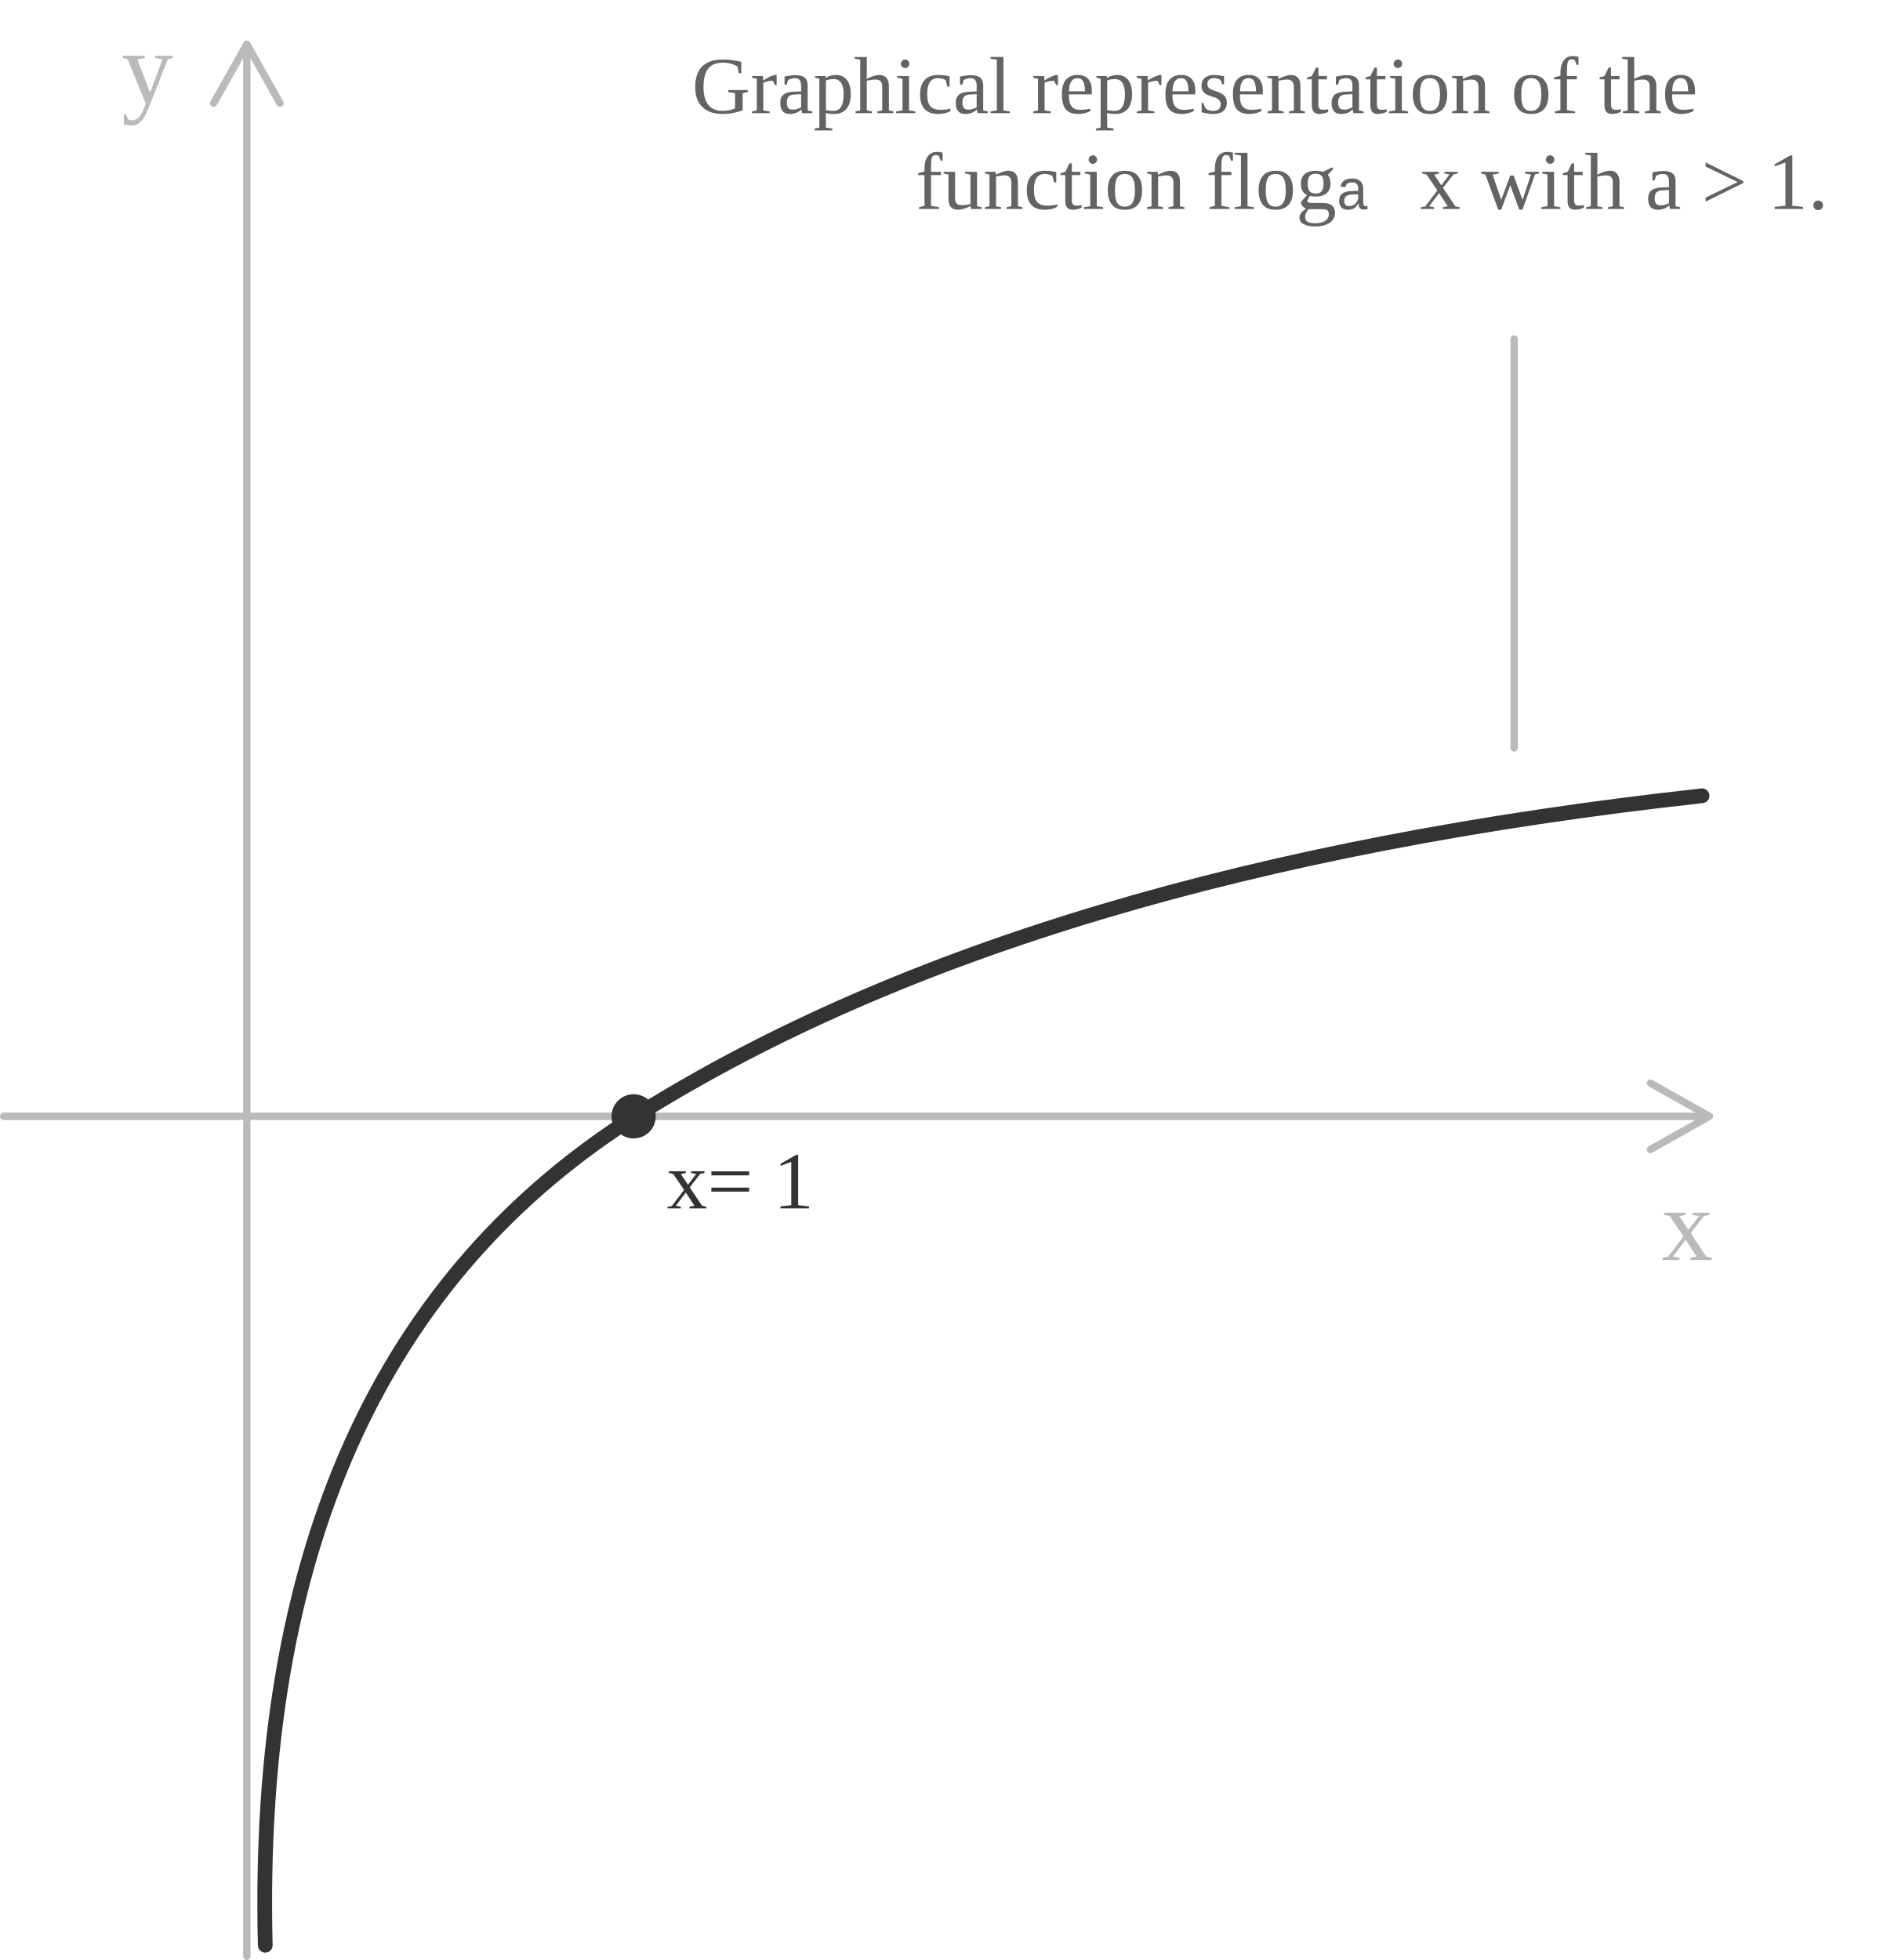
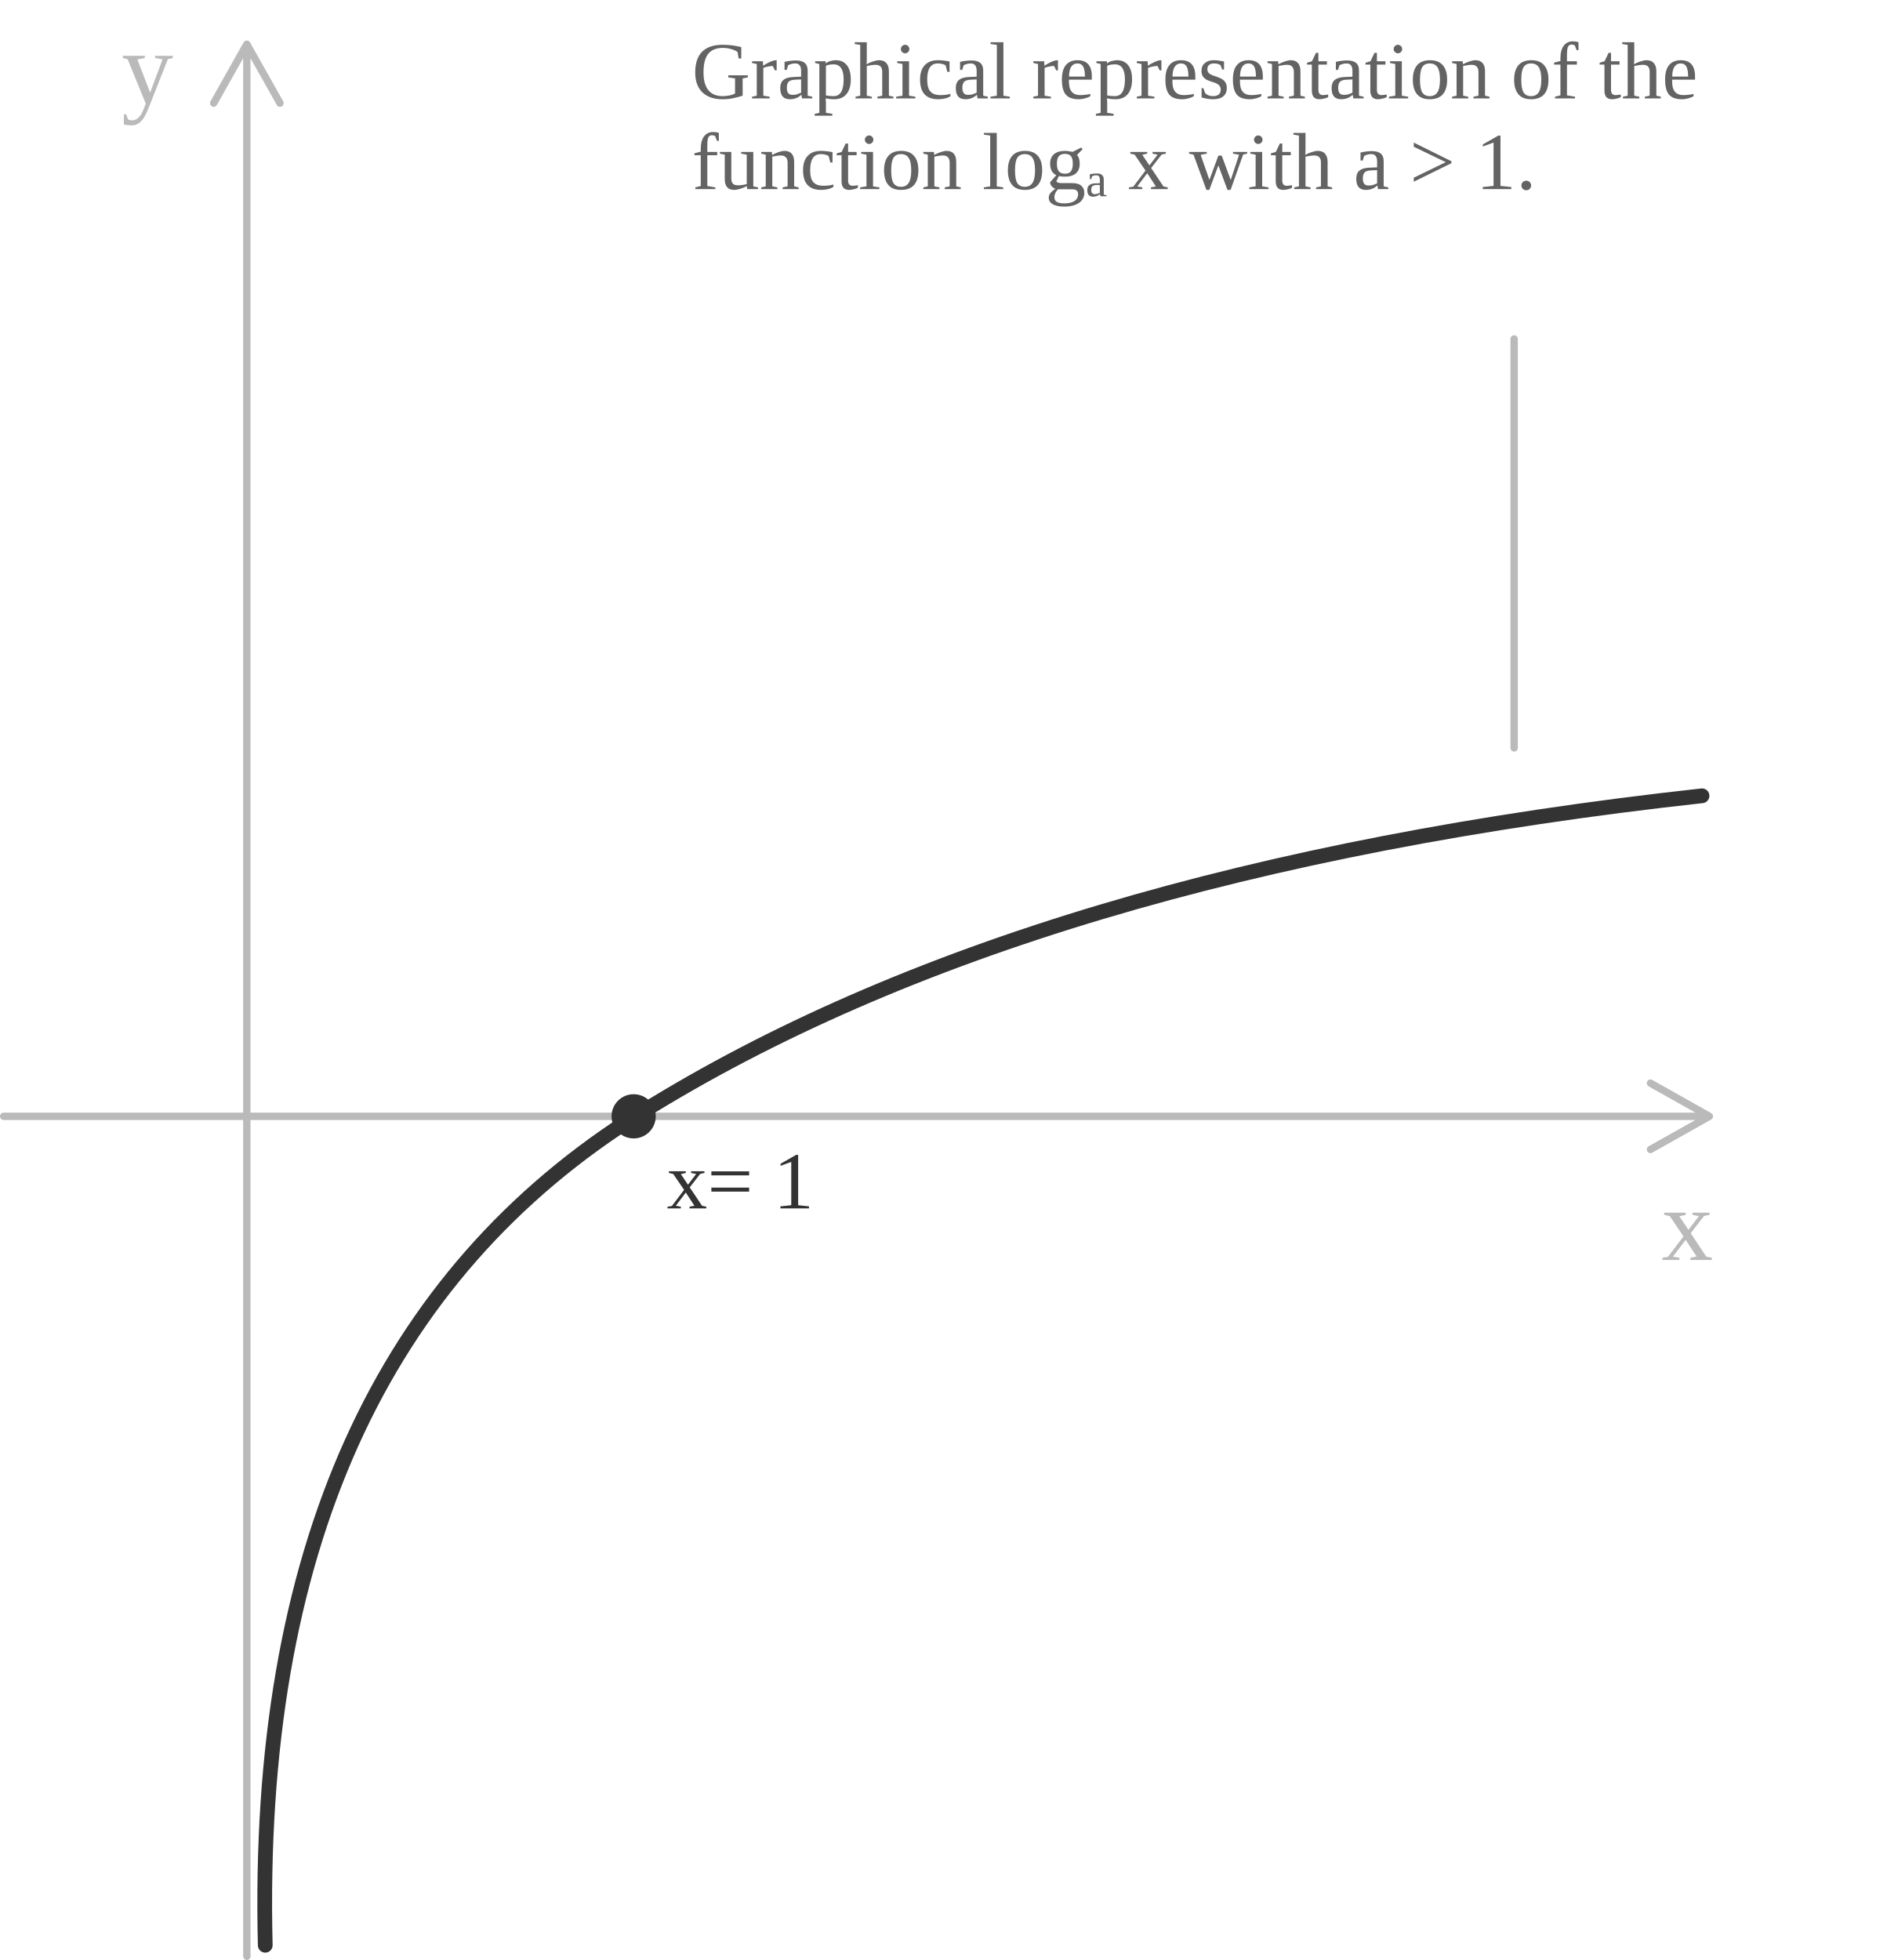
<svg xmlns="http://www.w3.org/2000/svg" width="256px" height="266px" viewBox="0 0 256 266" version="1.1">
  <g stroke="none" stroke-width="1" fill="none" fill-rule="evenodd">
    <g transform="translate(-157, -88)">
      <g transform="translate(157, 88)">
        <path d="M33.882,5.677 L33.936,5.755 L38.436,13.755 C38.571,13.996 38.486,14.3 38.245,14.436 C38.031,14.556 37.767,14.502 37.615,14.32 L37.564,14.245 L33.999,7.906 L34,265.5 C34,265.776 33.776,266 33.5,266 C33.255,266 33.05,265.823 33.008,265.59 L33,265.5 L32.999,7.91 L29.436,14.245 C29.315,14.459 29.061,14.55 28.837,14.473 L28.755,14.436 C28.541,14.315 28.45,14.061 28.527,13.837 L28.564,13.755 L33.064,5.755 C33.239,5.443 33.665,5.417 33.882,5.677 Z" fill="#BABABA" fill-rule="nonzero" />
        <path d="M224.163,146.527 L224.245,146.564 L232.245,151.064 C232.557,151.239 232.583,151.665 232.323,151.882 L232.245,151.936 L224.245,156.436 C224.004,156.571 223.7,156.486 223.564,156.245 C223.444,156.031 223.498,155.767 223.68,155.615 L223.755,155.564 L230.091,152 L0.5,152 C0.224,152 0,151.776 0,151.5 C0,151.255 0.177,151.05 0.41,151.008 L0.5,151 L230.091,151 L223.755,147.436 C223.541,147.315 223.45,147.061 223.527,146.837 L223.564,146.755 C223.685,146.541 223.939,146.45 224.163,146.527 Z" fill="#BABABA" fill-rule="nonzero" />
        <text font-size="14" font-weight="normal" fill="#BABABA">
          <tspan x="225.5" y="171">x</tspan>
        </text>
        <text font-size="14" font-weight="normal" fill="#BABABA">
          <tspan x="16.5" y="14">y</tspan>
        </text>
        <text font-size="11" font-weight="normal" line-spacing="13" fill="#636363">
-           <tspan x="93.904" y="15.362">Graphical representation of the </tspan>
-           <tspan x="124.271" y="28.362">function flog</tspan>
-           <tspan x="181.42" y="27.663" font-family="Helvetica">ₐ</tspan>
-           <tspan x="192.739" y="28.362"> x with a &gt; 1.</tspan>
+           <tspan x="93.904" y="13.362">Graphical representation of the </tspan>
+           <tspan x="93.904" y="25.663">function logₐ x with a &gt; 1.</tspan>
        </text>
        <text font-size="11" font-weight="normal" fill="#333333">
          <tspan x="90.5" y="164">x= 1</tspan>
        </text>
        <line x1="205.5" y1="46" x2="205.5" y2="101.5" stroke="#BABABA" stroke-linecap="round" />
        <path d="M36,264 C34.667,210.667 51.667,173 87,151 C122.333,129 170.333,114.667 231,108" stroke="#333333" stroke-width="2" stroke-linecap="round" />
        <circle fill="#333333" cx="86" cy="151.5" r="3" />
      </g>
    </g>
  </g>
</svg>
